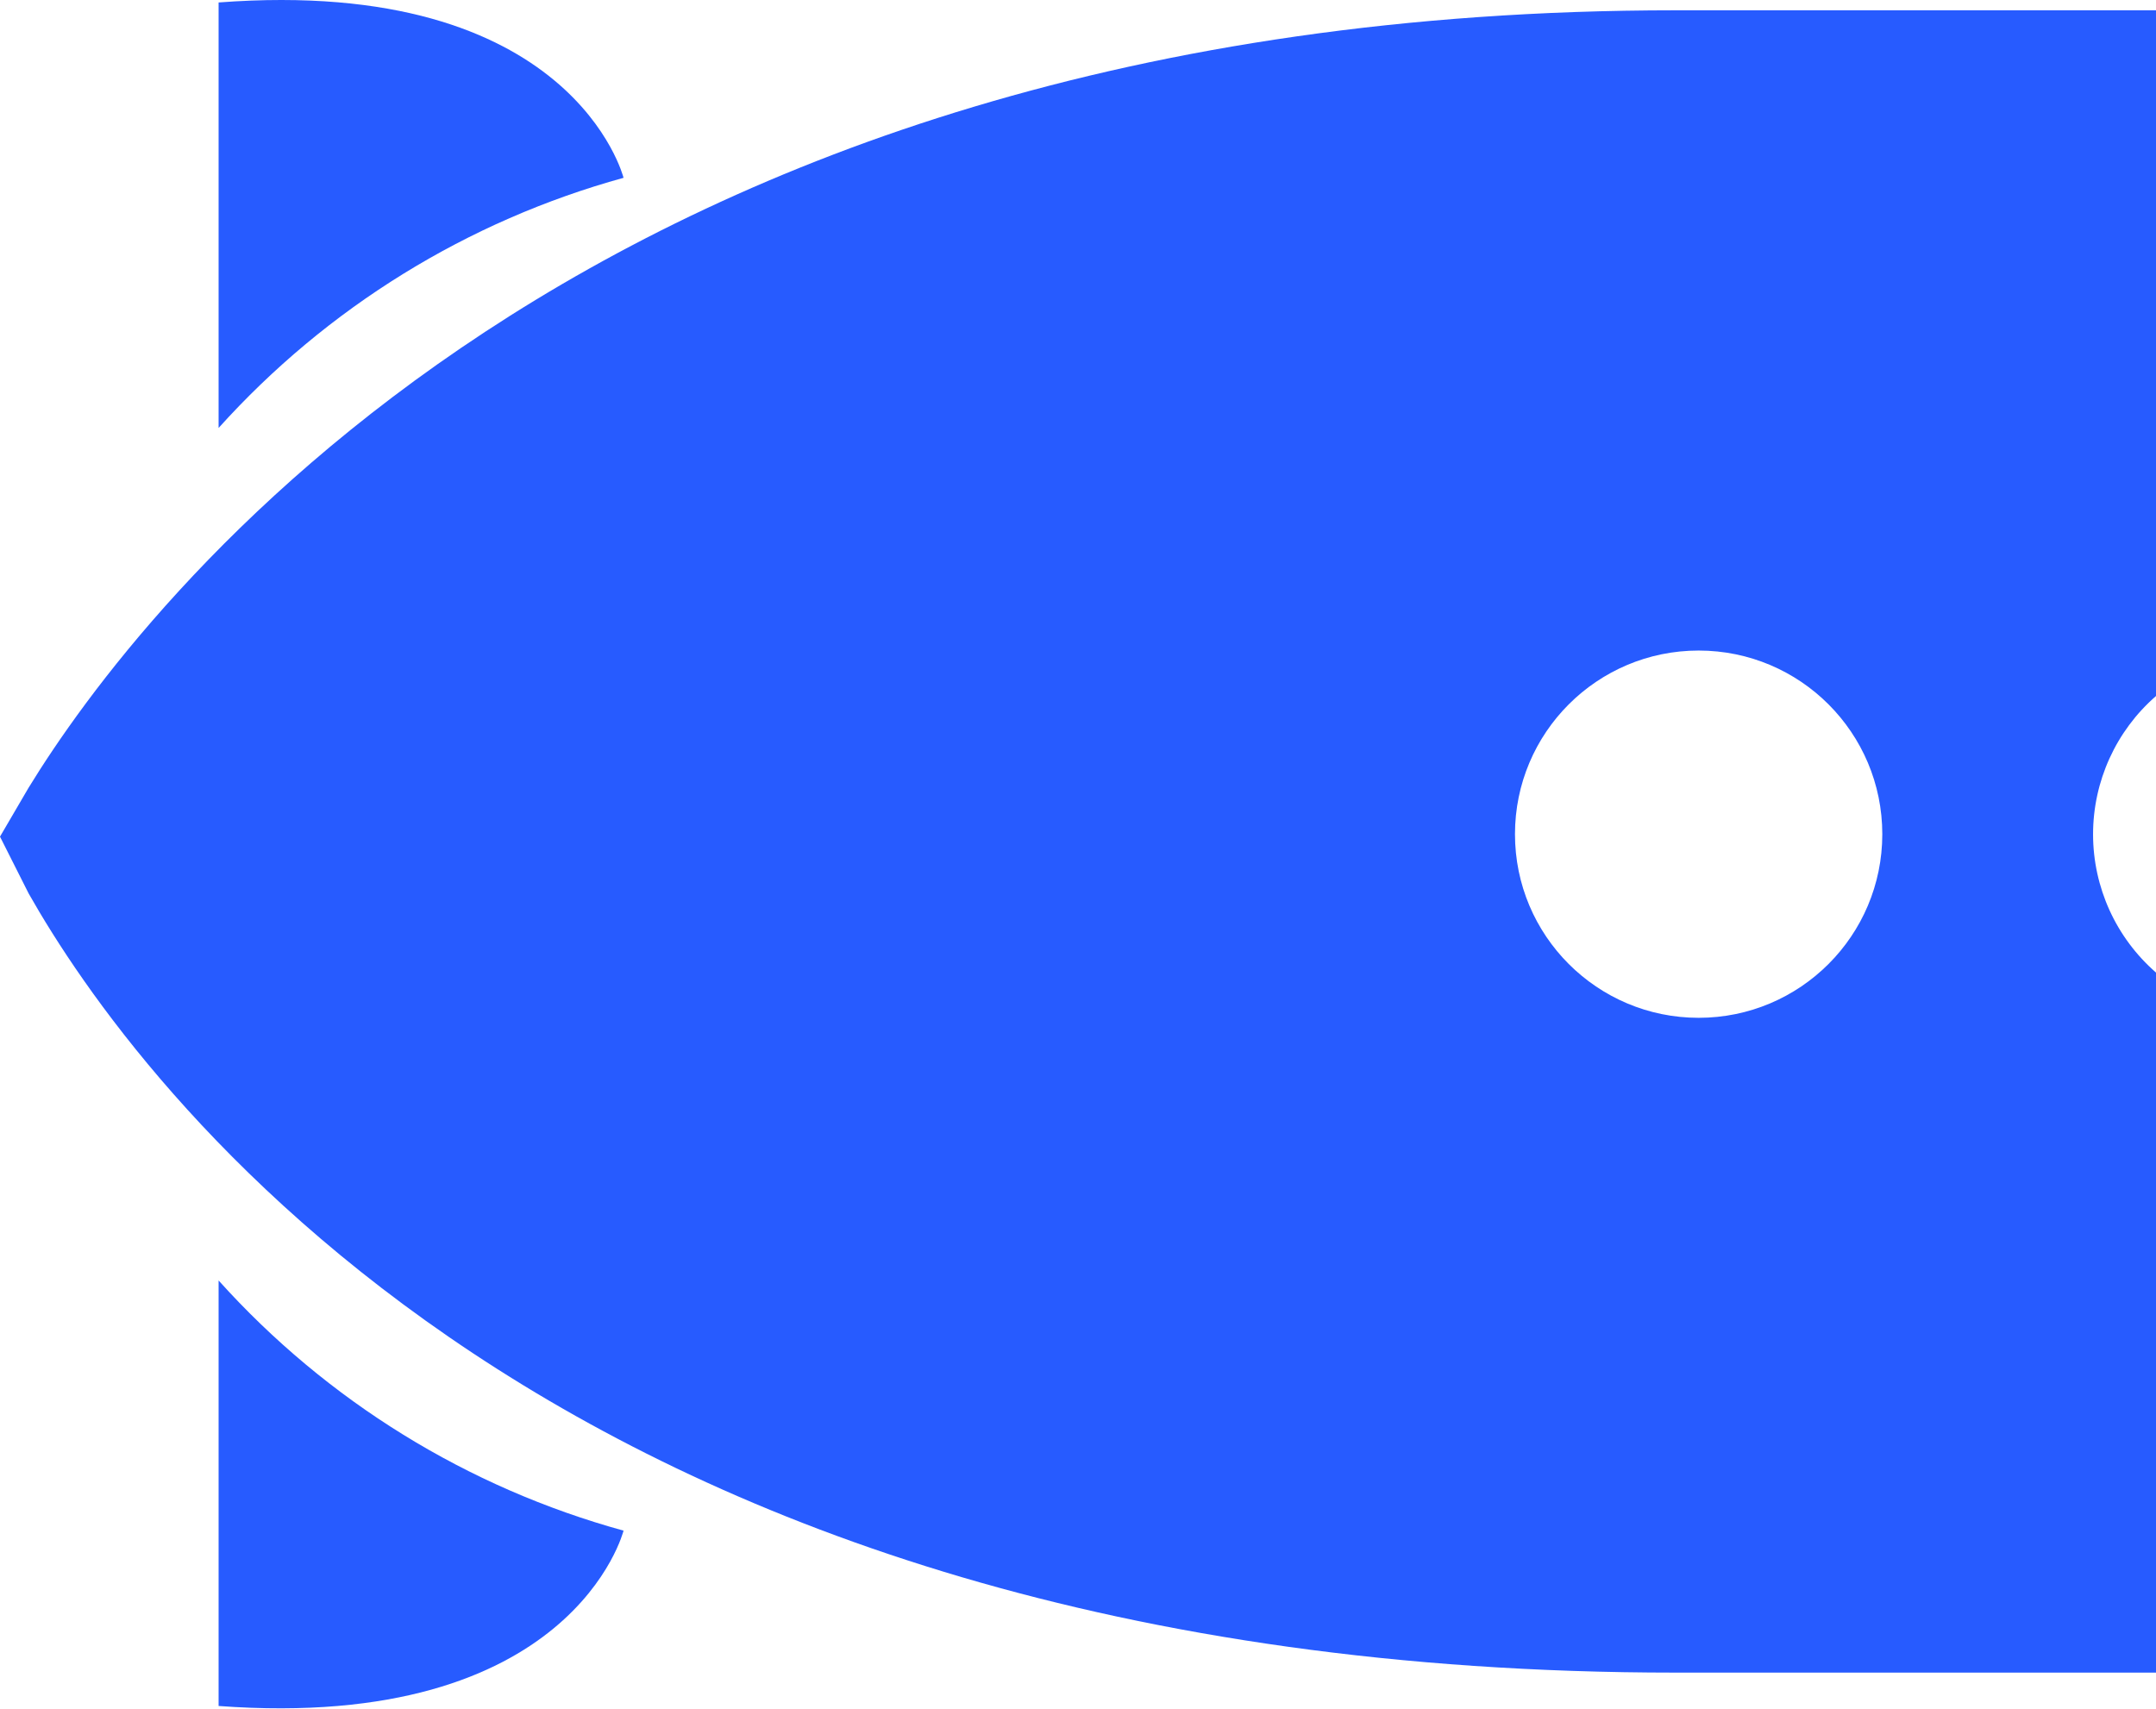
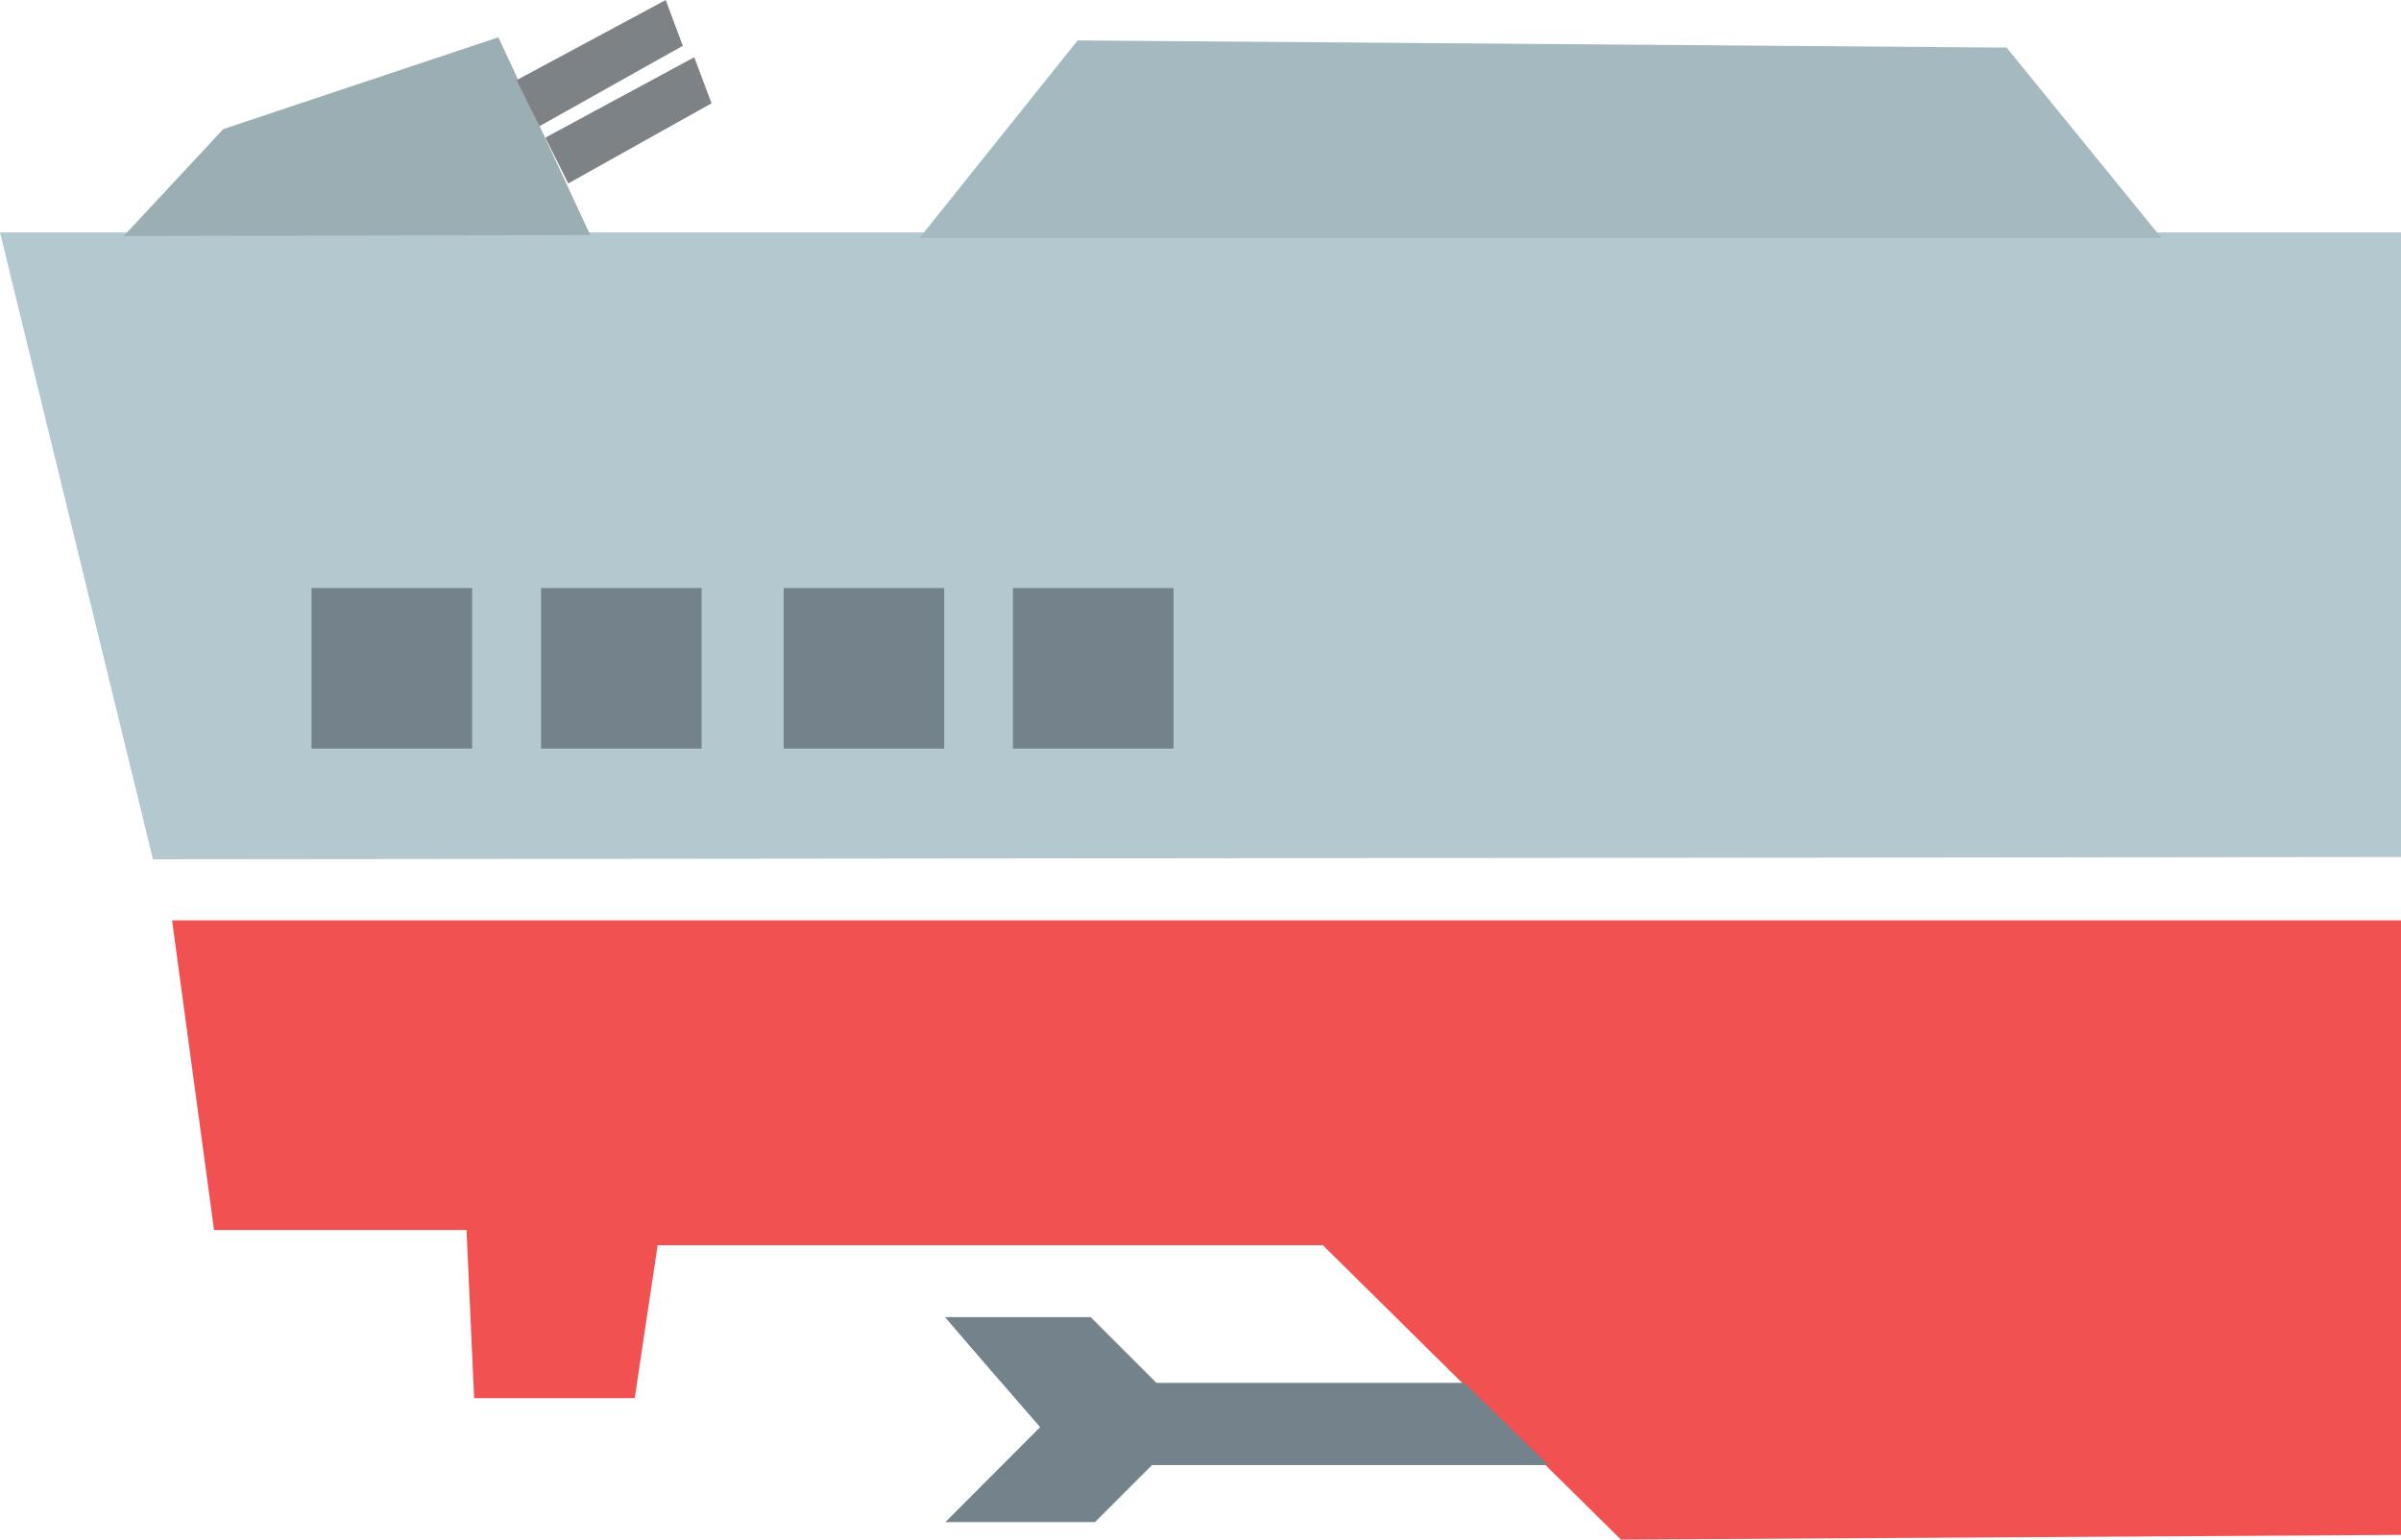
- <svg xmlns="http://www.w3.org/2000/svg" viewBox="0 0 96.26 76.29">
+ <svg xmlns="http://www.w3.org/2000/svg" viewBox="0 0 106.9 68.57">
  <defs>
-     <style>.cls-1{fill:#275bff;}</style>
+     <style>.cls-1{fill:#f15151;}.cls-2{fill:#74828b;}.cls-3{fill:#b4c8cf;}.cls-4{fill:#9baeb4;}.cls-5{fill:#7d8286;}.cls-6{fill:#a5b9c0;}</style>
  </defs>
  <g id="Layer_2" data-name="Layer 2">
    <g id="Layer_1-2" data-name="Layer 1">
-       <path class="cls-1" d="M96.26,31.08V.46H74.8C26.23.46,6.18,27.17,1.28,35.17L0,37.36,1.28,39.9C6,48.24,24.93,74.69,74.8,74.69H96.26V43.43a8.19,8.19,0,0,1,0-12.35ZM75.84,45.45a8.2,8.2,0,1,1,8.2-8.2A8.2,8.2,0,0,1,75.84,45.45Z" />
-       <path class="cls-1" d="M27.84,7.94S25.58-1.09,9.76.11v19A37.88,37.88,0,0,1,27.84,7.94Z" />
-       <path class="cls-1" d="M27.84,68.35s-2.26,9-18.08,7.83v-19A37.8,37.8,0,0,0,27.84,68.35Z" />
+       <polygon class="cls-1" points="106.9 40.99 106.9 68.36 72.17 68.57 68.81 65.25 65.1 61.59 58.9 55.46 29.28 55.46 28.26 62.27 21.11 62.27 20.77 54.78 9.53 54.78 7.66 40.99 106.9 40.99" />
+       <path class="cls-2" d="M42.09,58.66h6.47l3.19,3.19v2.94l-3,3H42.09l4.22-4.23S41.75,58.32,42.09,58.66Z" />
+       <polygon class="cls-2" points="65.19 61.59 50.64 61.59 50.64 65.25 68.94 65.25 65.19 61.59" />
+       <polygon class="cls-3" points="106.9 10.35 106.9 38.17 6.81 38.27 0 10.35 106.9 10.35" />
+       <rect class="cls-2" x="13.87" y="26.19" width="7.15" height="7.15" />
+       <rect class="cls-2" x="24.09" y="26.19" width="7.15" height="7.15" />
+       <rect class="cls-2" x="34.89" y="26.19" width="7.15" height="7.15" />
+       <rect class="cls-2" x="45.1" y="26.19" width="7.15" height="7.15" />
+       <polygon class="cls-4" points="5.51 10.51 9.94 5.75 22.19 1.66 26.28 10.47 5.51 10.51" />
+       <polygon class="cls-5" points="29.64 0 23 3.57 24.02 5.62 30.4 2.04 29.64 0" />
+       <polygon class="cls-5" points="30.91 2.55 24.28 6.13 25.3 8.17 31.68 4.6 30.91 2.55" />
+       <polygon class="cls-6" points="89.34 2.12 96.24 10.6 40.94 10.6 47.98 1.8 89.34 2.12" />
    </g>
  </g>
</svg>
